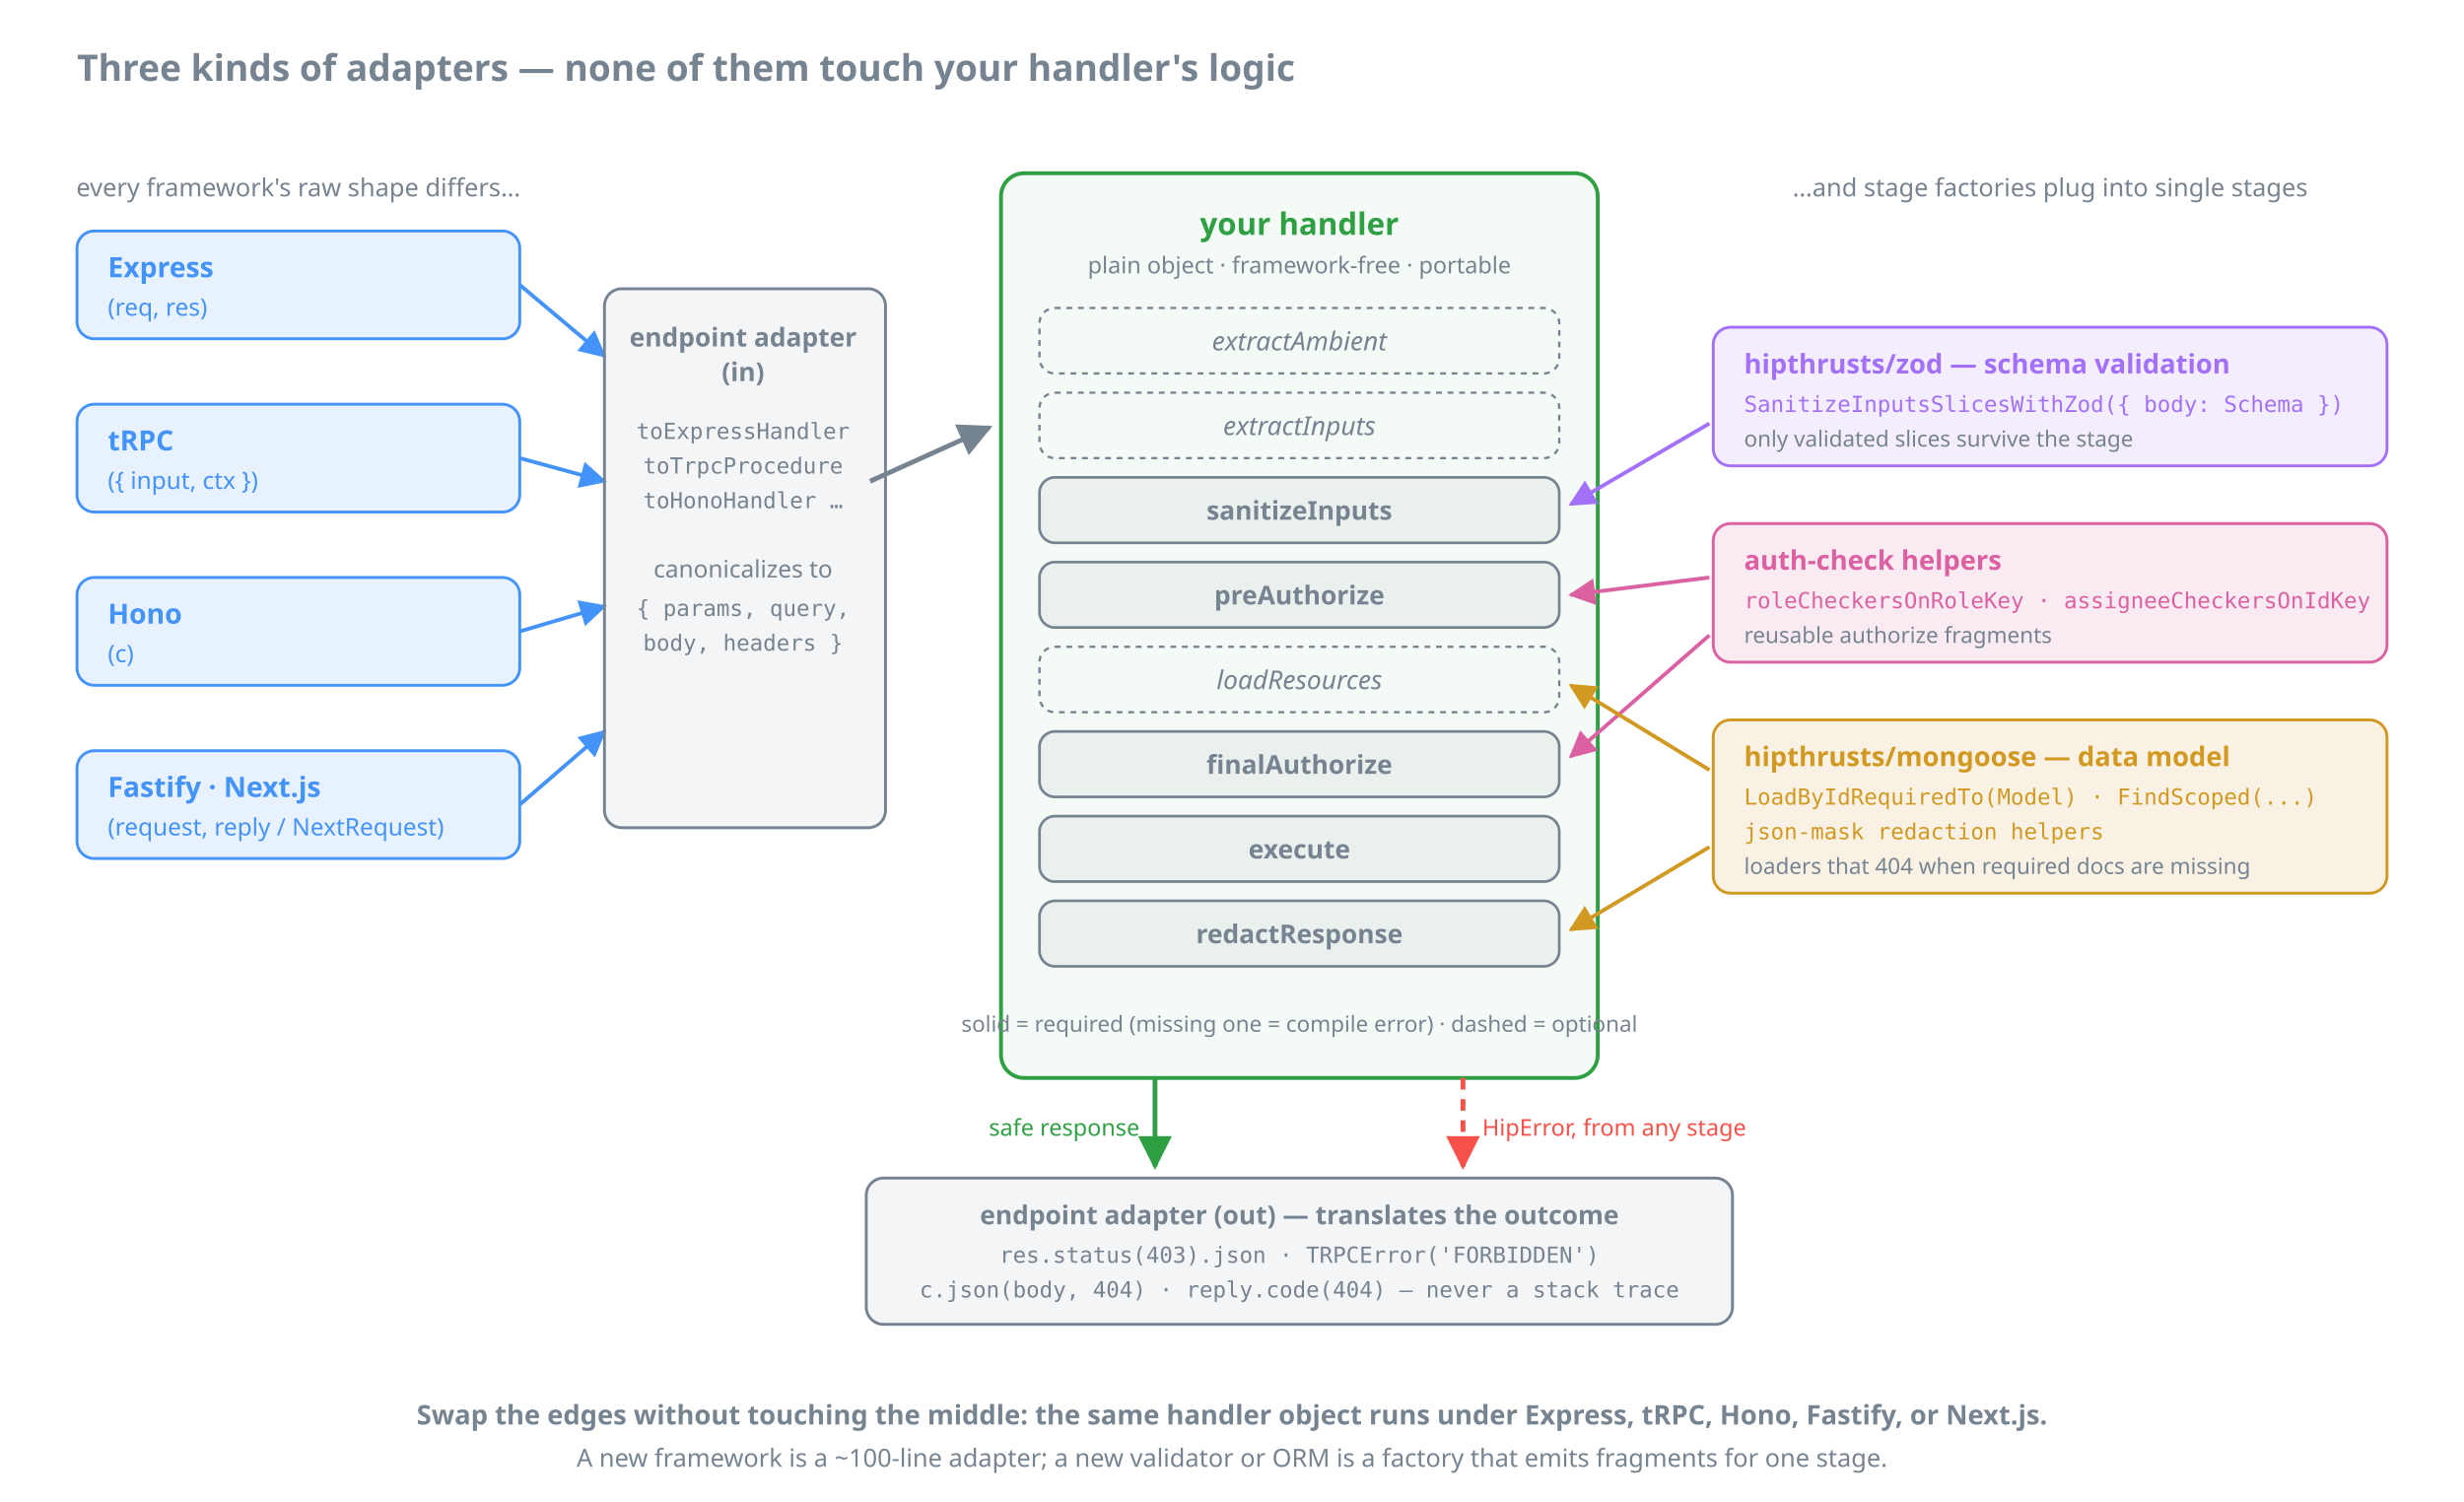
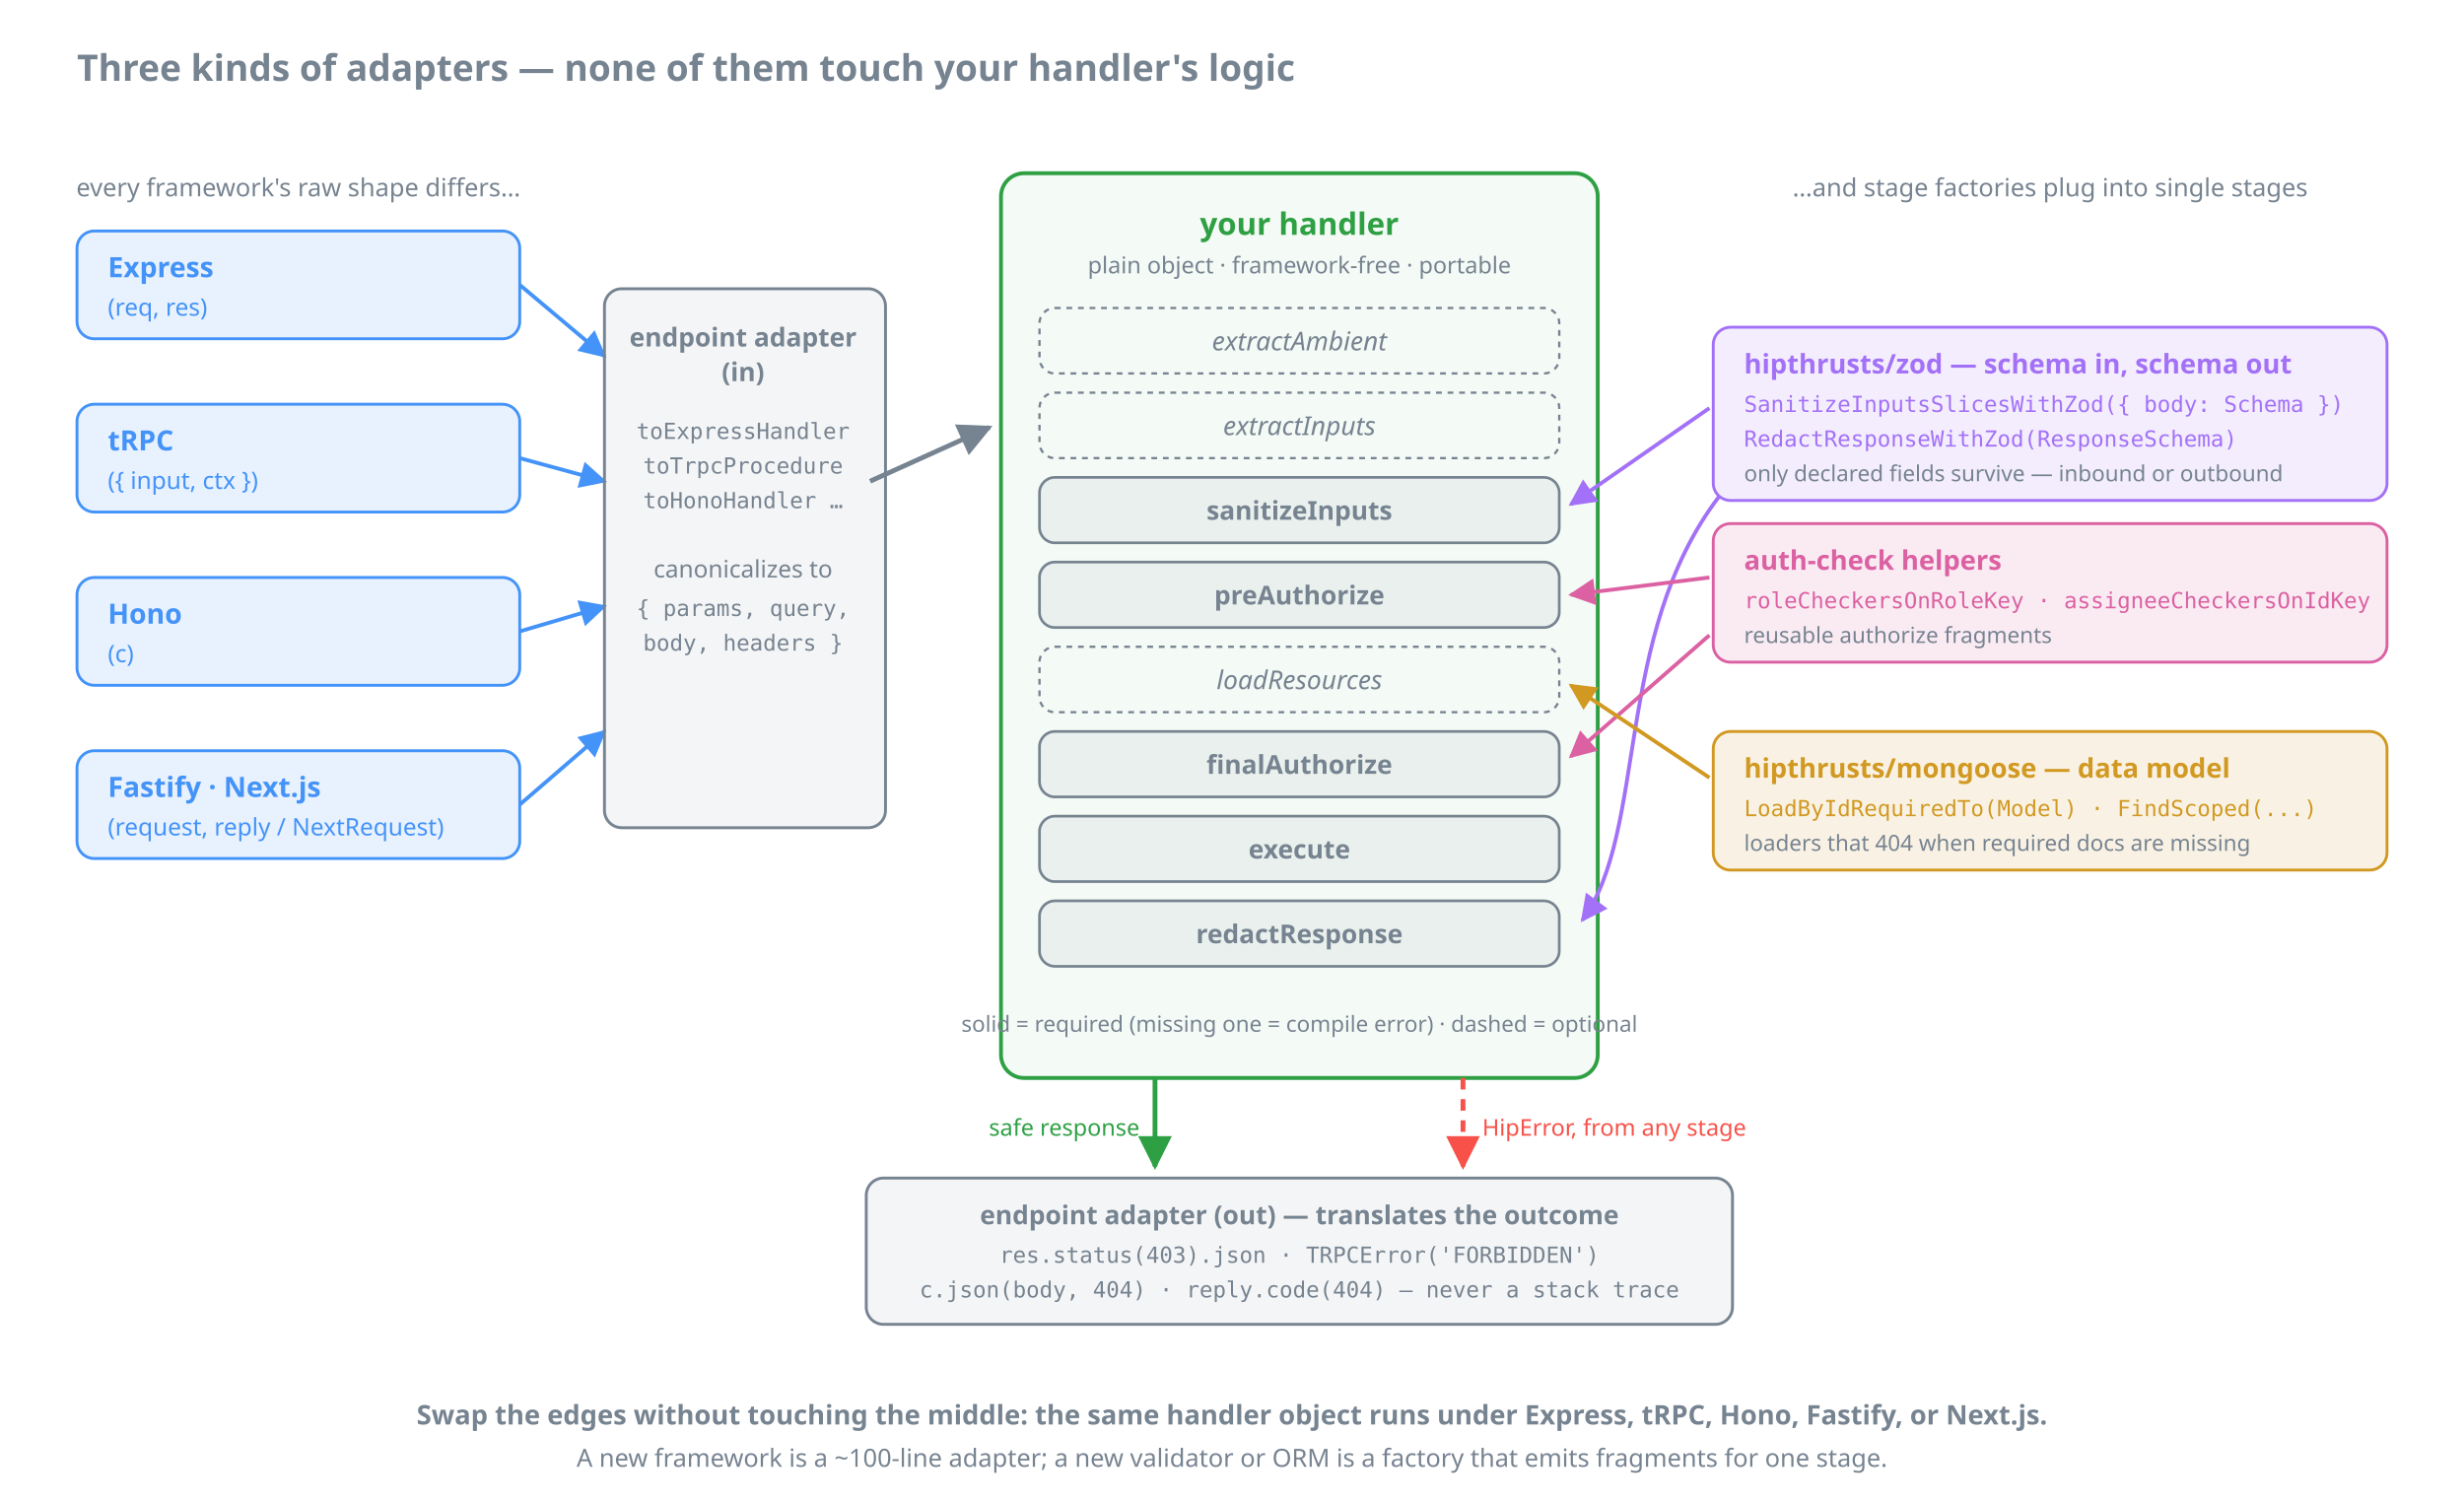
<svg xmlns="http://www.w3.org/2000/svg" viewBox="0 0 1280 780" font-family="'Segoe UI', system-ui, -apple-system, sans-serif">
  <defs>
    <marker id="aBlue" viewBox="0 0 10 10" refX="9" refY="5" markerWidth="7" markerHeight="7" orient="auto-start-reverse">
      <path d="M0 0 L10 5 L0 10 z" fill="#4493f8" />
    </marker>
    <marker id="aGray" viewBox="0 0 10 10" refX="9" refY="5" markerWidth="7" markerHeight="7" orient="auto-start-reverse">
      <path d="M0 0 L10 5 L0 10 z" fill="#768390" />
    </marker>
    <marker id="aGreen" viewBox="0 0 10 10" refX="9" refY="5" markerWidth="7" markerHeight="7" orient="auto-start-reverse">
      <path d="M0 0 L10 5 L0 10 z" fill="#2ea043" />
    </marker>
    <marker id="aRed" viewBox="0 0 10 10" refX="9" refY="5" markerWidth="7" markerHeight="7" orient="auto-start-reverse">
      <path d="M0 0 L10 5 L0 10 z" fill="#f85149" />
    </marker>
    <marker id="aPurple" viewBox="0 0 10 10" refX="9" refY="5" markerWidth="7" markerHeight="7" orient="auto-start-reverse">
      <path d="M0 0 L10 5 L0 10 z" fill="#a371f7" />
    </marker>
    <marker id="aPink" viewBox="0 0 10 10" refX="9" refY="5" markerWidth="7" markerHeight="7" orient="auto-start-reverse">
      <path d="M0 0 L10 5 L0 10 z" fill="#db61a2" />
    </marker>
    <marker id="aAmber" viewBox="0 0 10 10" refX="9" refY="5" markerWidth="7" markerHeight="7" orient="auto-start-reverse">
      <path d="M0 0 L10 5 L0 10 z" fill="#d29922" />
    </marker>
  </defs>
  <text x="40" y="42" font-size="19" font-weight="600" fill="#768390">Three kinds of adapters — none of them touch your handler's logic</text>
  <g font-size="14.5" font-weight="600" fill="#4493f8">
    <rect x="40" y="120" width="230" height="56" rx="9" fill="#4493f81f" stroke="#4493f8" stroke-width="1.5" />
    <text x="56" y="144">Express</text>
    <text x="56" y="164" font-size="12.5" font-weight="400">(req, res)</text>
    <rect x="40" y="210" width="230" height="56" rx="9" fill="#4493f81f" stroke="#4493f8" stroke-width="1.5" />
    <text x="56" y="234">tRPC</text>
    <text x="56" y="254" font-size="12.5" font-weight="400">({ input, ctx })</text>
    <rect x="40" y="300" width="230" height="56" rx="9" fill="#4493f81f" stroke="#4493f8" stroke-width="1.5" />
    <text x="56" y="324">Hono</text>
    <text x="56" y="344" font-size="12.5" font-weight="400">(c)</text>
    <rect x="40" y="390" width="230" height="56" rx="9" fill="#4493f81f" stroke="#4493f8" stroke-width="1.5" />
    <text x="56" y="414">Fastify · Next.js</text>
    <text x="56" y="434" font-size="12.5" font-weight="400">(request, reply / NextRequest)</text>
  </g>
  <text x="155" y="102" font-size="13" fill="#768390" text-anchor="middle">every framework's raw shape differs…</text>
  <g stroke="#4493f8" stroke-width="2" marker-end="url(#aBlue)">
    <line x1="270" y1="148" x2="314" y2="185" />
    <line x1="270" y1="238" x2="314" y2="250" />
    <line x1="270" y1="328" x2="314" y2="315" />
    <line x1="270" y1="418" x2="314" y2="380" />
  </g>
  <rect x="314" y="150" width="146" height="280" rx="9" fill="#76839014" stroke="#768390" stroke-width="1.5" />
  <g font-size="12.5" fill="#768390" text-anchor="middle">
    <text x="386" y="180" font-weight="600" font-size="13.5">endpoint adapter</text>
    <text x="386" y="198" font-weight="600" font-size="13.5">(in)</text>
    <text x="386" y="228" font-family="Consolas, monospace" font-size="11.5">toExpressHandler</text>
    <text x="386" y="246" font-family="Consolas, monospace" font-size="11.5">toTrpcProcedure</text>
    <text x="386" y="264" font-family="Consolas, monospace" font-size="11.5">toHonoHandler …</text>
    <text x="386" y="300">canonicalizes to</text>
    <text x="386" y="320" font-family="Consolas, monospace" font-size="11.5">{ params, query,</text>
    <text x="386" y="338" font-family="Consolas, monospace" font-size="11.5">body, headers }</text>
  </g>
  <line x1="452" y1="250" x2="514" y2="222" stroke="#768390" stroke-width="2.5" marker-end="url(#aGray)" />
  <rect x="520" y="90" width="310" height="470" rx="12" fill="#2ea0430d" stroke="#2ea043" stroke-width="2" />
  <text x="675" y="122" font-size="16" font-weight="600" fill="#2ea043" text-anchor="middle">your handler</text>
  <text x="675" y="142" font-size="12" fill="#768390" text-anchor="middle">plain object · framework-free · portable</text>
  <g font-size="13.5" fill="#768390" text-anchor="middle">
    <rect x="540" y="160" width="270" height="34" rx="8" fill="none" stroke="#768390" stroke-width="1.2" stroke-dasharray="3 3" />
    <text x="675" y="182" font-style="italic">extractAmbient</text>
    <rect x="540" y="204" width="270" height="34" rx="8" fill="none" stroke="#768390" stroke-width="1.2" stroke-dasharray="3 3" />
    <text x="675" y="226" font-style="italic">extractInputs</text>
    <rect x="540" y="248" width="270" height="34" rx="8" fill="#76839014" stroke="#768390" stroke-width="1.4" />
    <text x="675" y="270" font-weight="600">sanitizeInputs</text>
    <rect x="540" y="292" width="270" height="34" rx="8" fill="#76839014" stroke="#768390" stroke-width="1.4" />
    <text x="675" y="314" font-weight="600">preAuthorize</text>
    <rect x="540" y="336" width="270" height="34" rx="8" fill="none" stroke="#768390" stroke-width="1.2" stroke-dasharray="3 3" />
    <text x="675" y="358" font-style="italic">loadResources</text>
    <rect x="540" y="380" width="270" height="34" rx="8" fill="#76839014" stroke="#768390" stroke-width="1.4" />
    <text x="675" y="402" font-weight="600">finalAuthorize</text>
    <rect x="540" y="424" width="270" height="34" rx="8" fill="#76839014" stroke="#768390" stroke-width="1.4" />
    <text x="675" y="446" font-weight="600">execute</text>
    <rect x="540" y="468" width="270" height="34" rx="8" fill="#76839014" stroke="#768390" stroke-width="1.4" />
    <text x="675" y="490" font-weight="600">redactResponse</text>
  </g>
  <text x="675" y="536" font-size="11.5" fill="#768390" text-anchor="middle">solid = required (missing one = compile error) · dashed = optional</text>
  <line x1="600" y1="560" x2="600" y2="606" stroke="#2ea043" stroke-width="2.5" marker-end="url(#aGreen)" />
  <text x="592" y="590" font-size="12" fill="#2ea043" text-anchor="end">safe response</text>
  <line x1="760" y1="560" x2="760" y2="606" stroke="#f85149" stroke-width="2.5" stroke-dasharray="6 5" marker-end="url(#aRed)" />
  <text x="770" y="590" font-size="12" fill="#f85149">HipError, from any stage</text>
  <rect x="450" y="612" width="450" height="76" rx="9" fill="#76839014" stroke="#768390" stroke-width="1.5" />
  <g font-size="12.5" fill="#768390" text-anchor="middle">
    <text x="675" y="636" font-weight="600" font-size="13.5">endpoint adapter (out) — translates the outcome</text>
    <text x="675" y="656" font-family="Consolas, monospace" font-size="11.5">res.status(403).json · TRPCError('FORBIDDEN')</text>
    <text x="675" y="674" font-family="Consolas, monospace" font-size="11.5">c.json(body, 404) · reply.code(404) — never a stack trace</text>
  </g>
  <text x="1065" y="102" font-size="13" fill="#768390" text-anchor="middle">…and stage factories plug into single stages</text>
  <g>
-     <rect x="890" y="170" width="350" height="72" rx="9" fill="#a371f71f" stroke="#a371f7" stroke-width="1.5" />
-     <text x="906" y="194" font-size="14" font-weight="600" fill="#a371f7">hipthrusts/zod — schema validation</text>
+     <rect x="890" y="170" width="350" height="90" rx="9" fill="#a371f71f" stroke="#a371f7" stroke-width="1.5" />
+     <text x="906" y="194" font-size="14" font-weight="600" fill="#a371f7">hipthrusts/zod — schema in, schema out</text>
    <text x="906" y="214" font-size="11.5" font-family="Consolas, monospace" fill="#a371f7">SanitizeInputsSlicesWithZod({ body: Schema })</text>
-     <text x="906" y="232" font-size="11.5" fill="#768390">only validated slices survive the stage</text>
-     <line x1="888" y1="220" x2="816" y2="262" stroke="#a371f7" stroke-width="2" marker-end="url(#aPurple)" />
+     <text x="906" y="232" font-size="11.5" font-family="Consolas, monospace" fill="#a371f7">RedactResponseWithZod(ResponseSchema)</text>
+     <text x="906" y="250" font-size="11.5" fill="#768390">only declared fields survive — inbound or outbound</text>
+     <line x1="888" y1="212" x2="816" y2="262" stroke="#a371f7" stroke-width="2" marker-end="url(#aPurple)" />
+     <path d="M 893 258 C 838 330, 856 432, 822 478" fill="none" stroke="#a371f7" stroke-width="2" marker-end="url(#aPurple)" />
  </g>
  <g>
    <rect x="890" y="272" width="350" height="72" rx="9" fill="#db61a21f" stroke="#db61a2" stroke-width="1.5" />
    <text x="906" y="296" font-size="14" font-weight="600" fill="#db61a2">auth-check helpers</text>
    <text x="906" y="316" font-size="11.5" font-family="Consolas, monospace" fill="#db61a2">roleCheckersOnRoleKey · assigneeCheckersOnIdKey</text>
    <text x="906" y="334" font-size="11.5" fill="#768390">reusable authorize fragments</text>
    <line x1="888" y1="300" x2="816" y2="309" stroke="#db61a2" stroke-width="2" marker-end="url(#aPink)" />
    <line x1="888" y1="330" x2="816" y2="393" stroke="#db61a2" stroke-width="2" marker-end="url(#aPink)" />
  </g>
  <g>
-     <rect x="890" y="374" width="350" height="90" rx="9" fill="#d299221f" stroke="#d29922" stroke-width="1.5" />
-     <text x="906" y="398" font-size="14" font-weight="600" fill="#d29922">hipthrusts/mongoose — data model</text>
-     <text x="906" y="418" font-size="11.5" font-family="Consolas, monospace" fill="#d29922">LoadByIdRequiredTo(Model) · FindScoped(...)</text>
-     <text x="906" y="436" font-size="11.5" font-family="Consolas, monospace" fill="#d29922">json-mask redaction helpers</text>
-     <text x="906" y="454" font-size="11.5" fill="#768390">loaders that 404 when required docs are missing</text>
-     <line x1="888" y1="400" x2="816" y2="356" stroke="#d29922" stroke-width="2" marker-end="url(#aAmber)" />
-     <line x1="888" y1="440" x2="816" y2="483" stroke="#d29922" stroke-width="2" marker-end="url(#aAmber)" />
+     <rect x="890" y="380" width="350" height="72" rx="9" fill="#d299221f" stroke="#d29922" stroke-width="1.5" />
+     <text x="906" y="404" font-size="14" font-weight="600" fill="#d29922">hipthrusts/mongoose — data model</text>
+     <text x="906" y="424" font-size="11.5" font-family="Consolas, monospace" fill="#d29922">LoadByIdRequiredTo(Model) · FindScoped(...)</text>
+     <text x="906" y="442" font-size="11.5" fill="#768390">loaders that 404 when required docs are missing</text>
+     <line x1="888" y1="404" x2="816" y2="356" stroke="#d29922" stroke-width="2" marker-end="url(#aAmber)" />
  </g>
  <text x="640" y="740" font-size="14" font-weight="600" fill="#768390" text-anchor="middle">Swap the edges without touching the middle: the same handler object runs under Express, tRPC, Hono, Fastify, or Next.js.</text>
  <text x="640" y="762" font-size="13" fill="#768390" text-anchor="middle">A new framework is a ~100-line adapter; a new validator or ORM is a factory that emits fragments for one stage.</text>
</svg>
